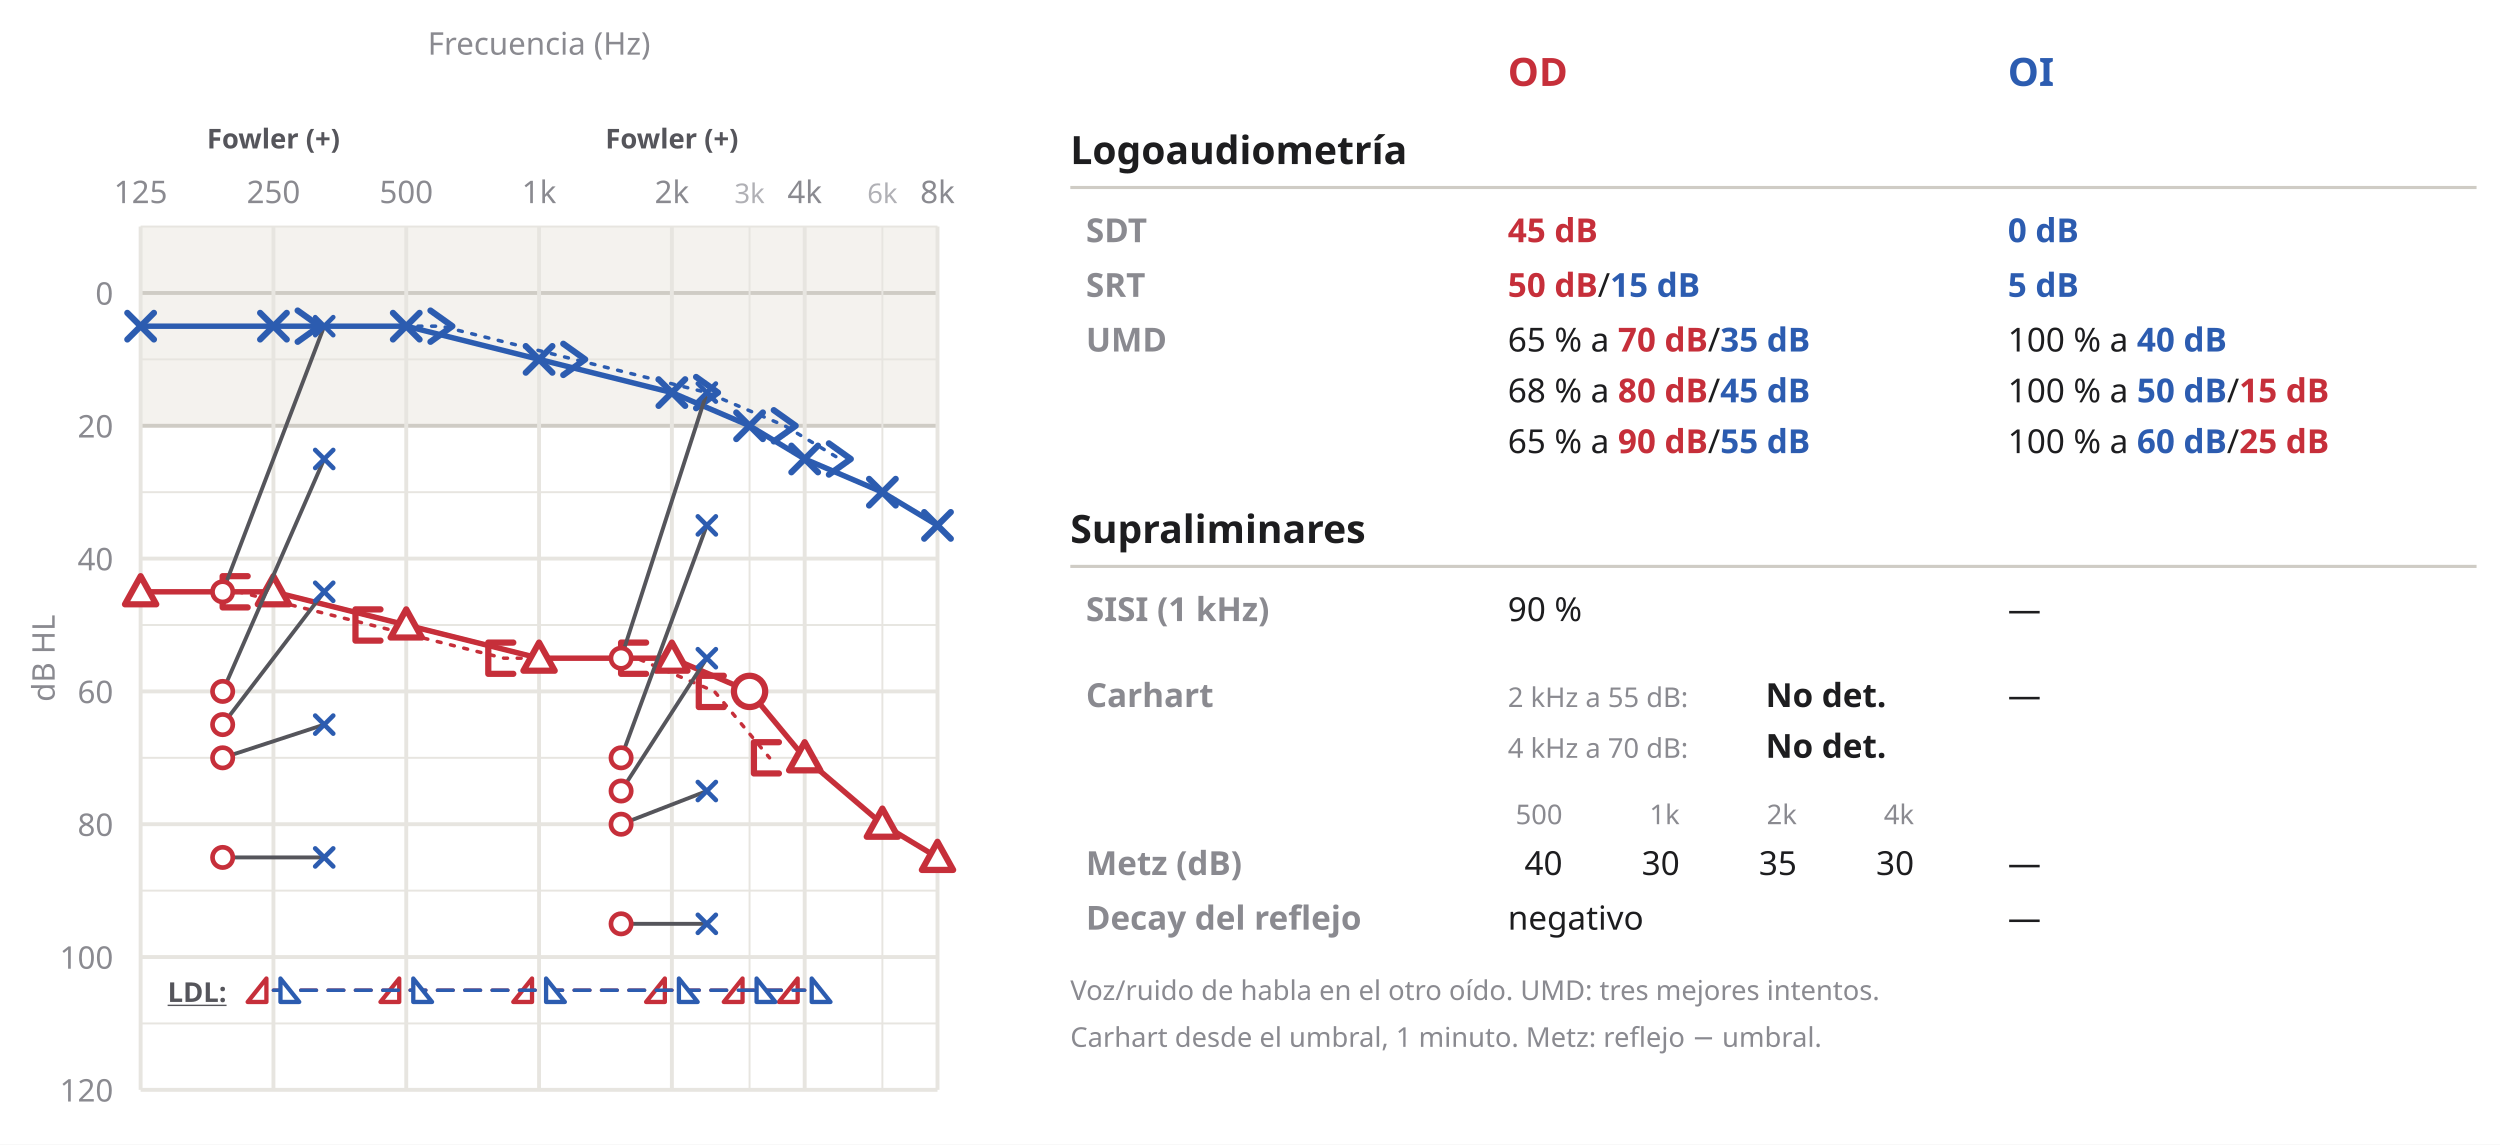
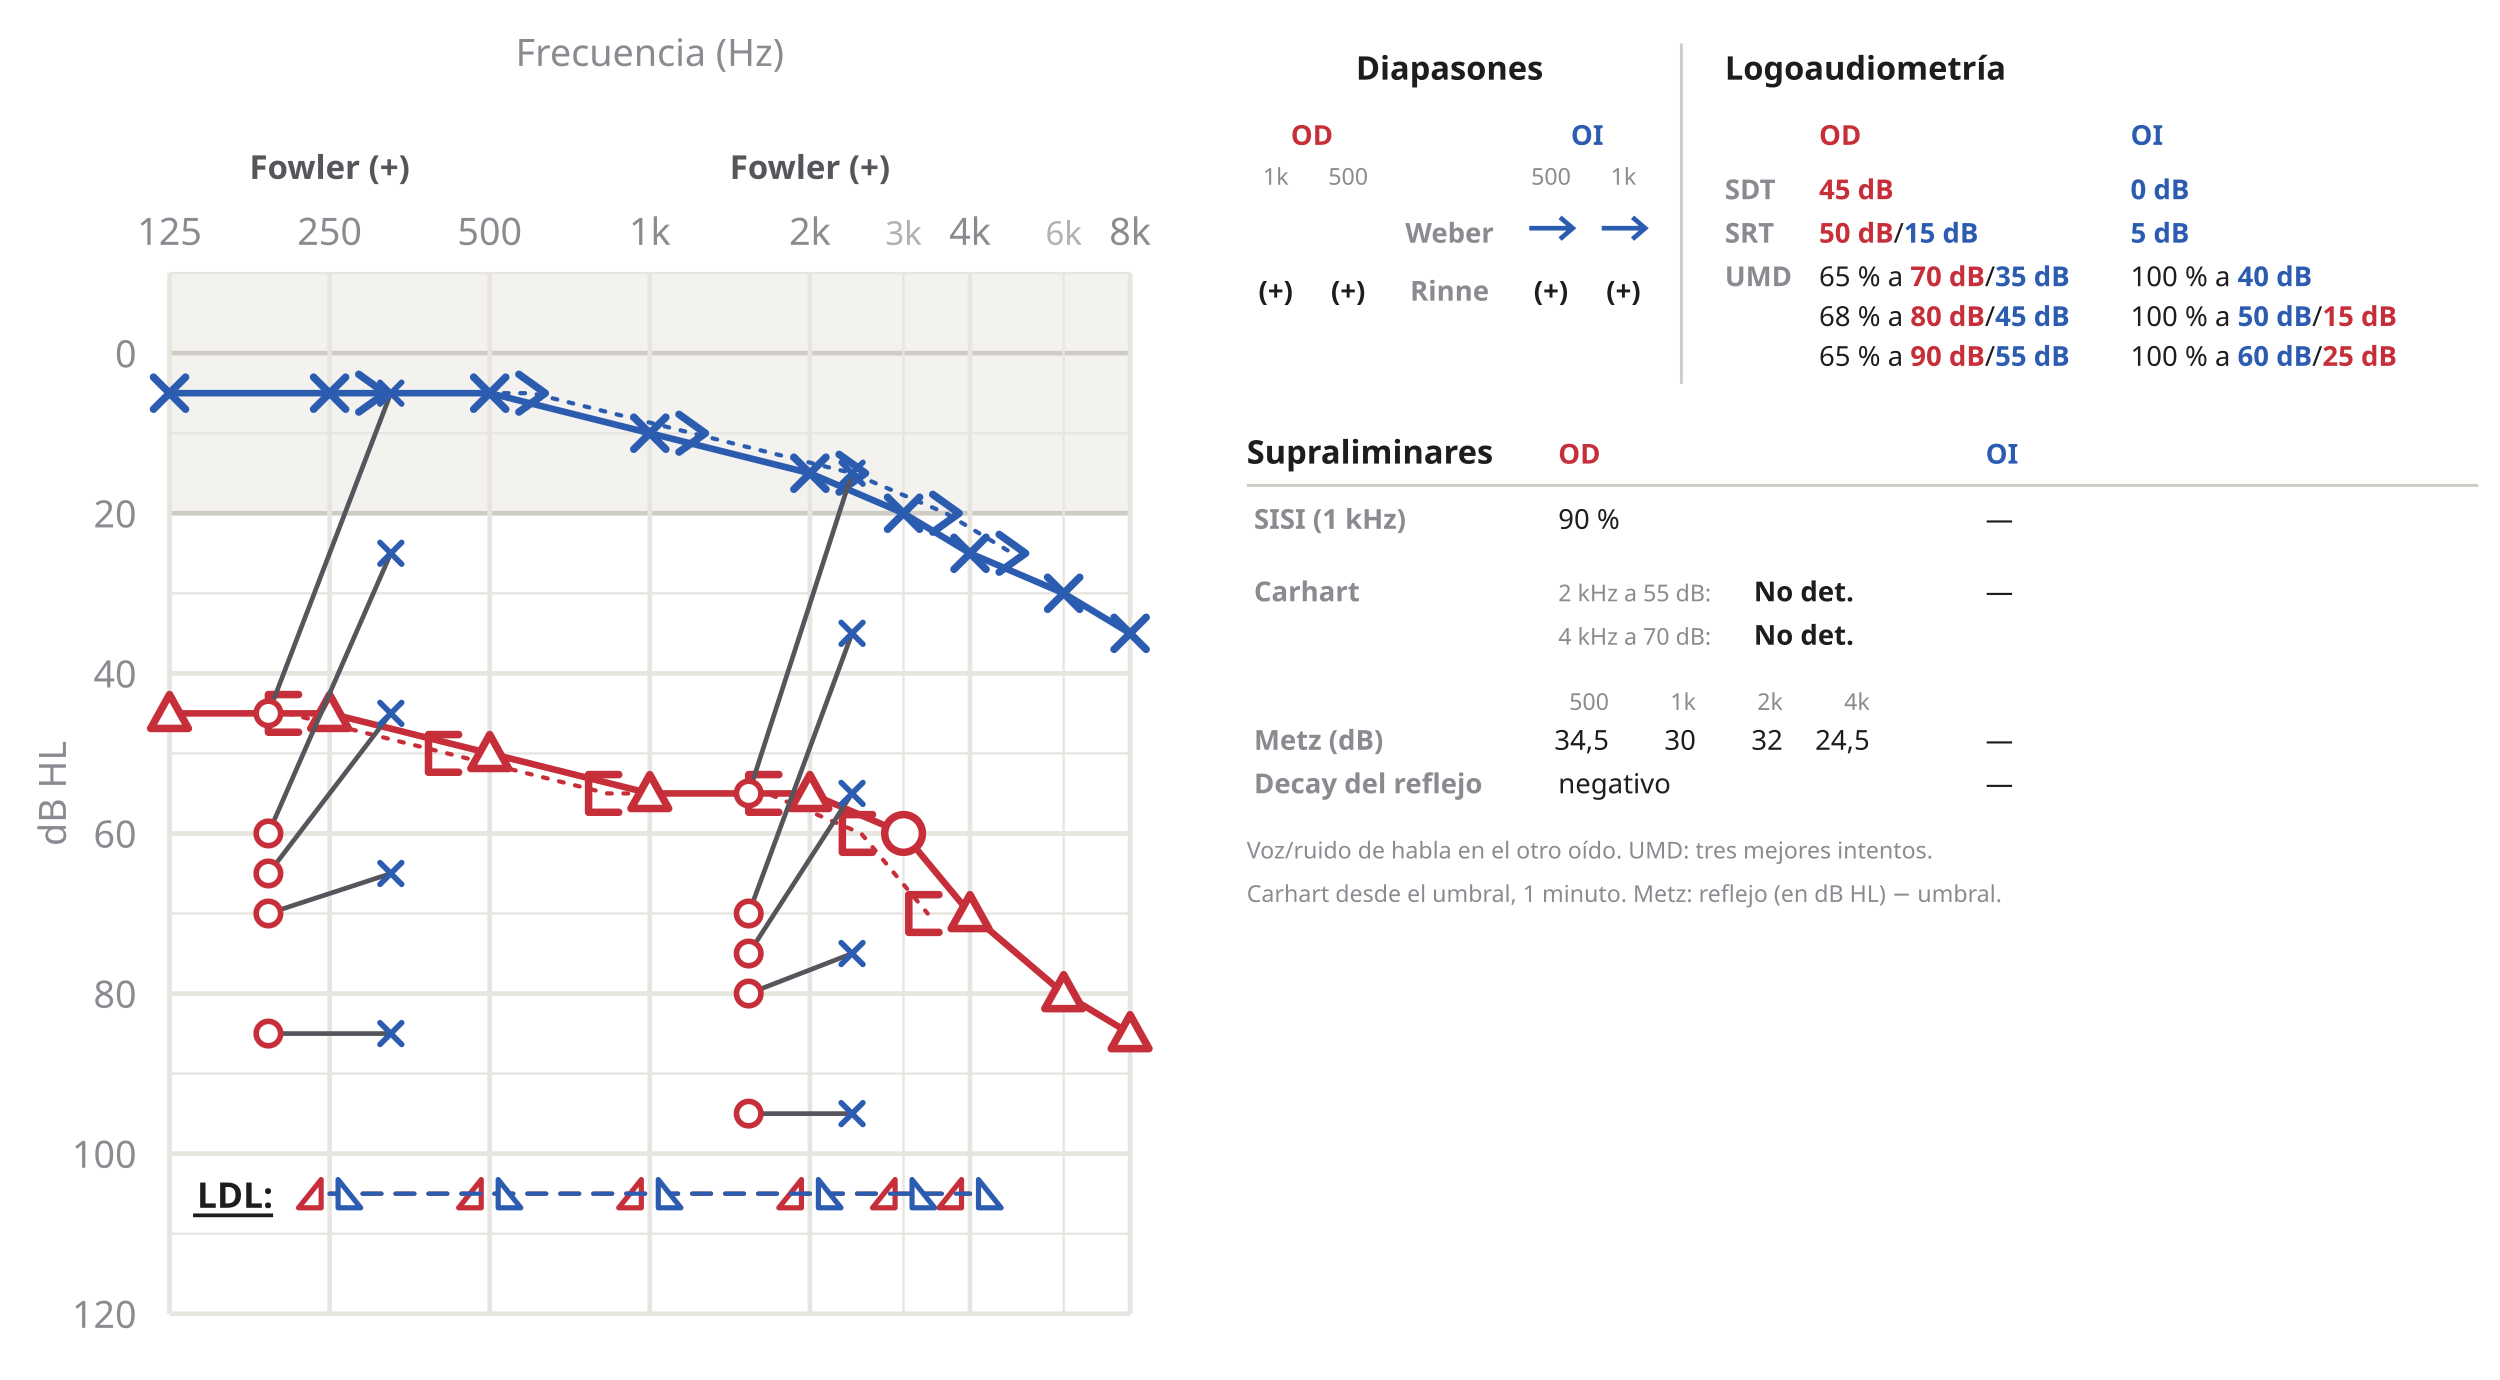
- <svg xmlns="http://www.w3.org/2000/svg" width="640.0" height="293.0" viewBox="0 0 640.0 293.0" font-family="'Plus Jakarta Sans', sans-serif">
-   <rect width="100%" height="100%" fill="#ffffff" />
-   <rect x="36" y="58" width="204" height="51" fill="#f4f2ee" stroke="none" stroke-width="0" />
-   <line x1="36" y1="58" x2="240" y2="58" stroke="#e7e5e0" stroke-width="0.5" />
-   <line x1="36" y1="75" x2="240" y2="75" stroke="#cfccc5" stroke-width="1" />
-   <text x="29" y="78" font-size="8" fill="#8a8a90" text-anchor="end" font-weight="400">0</text>
-   <line x1="36" y1="92" x2="240" y2="92" stroke="#e7e5e0" stroke-width="0.5" />
-   <line x1="36" y1="109" x2="240" y2="109" stroke="#cfccc5" stroke-width="1" />
-   <text x="29" y="112" font-size="8" fill="#8a8a90" text-anchor="end" font-weight="400">20</text>
-   <line x1="36" y1="126" x2="240" y2="126" stroke="#e7e5e0" stroke-width="0.5" />
-   <line x1="36" y1="143" x2="240" y2="143" stroke="#e7e5e0" stroke-width="1" />
-   <text x="29" y="146" font-size="8" fill="#8a8a90" text-anchor="end" font-weight="400">40</text>
-   <line x1="36" y1="160" x2="240" y2="160" stroke="#e7e5e0" stroke-width="0.5" />
-   <line x1="36" y1="177" x2="240" y2="177" stroke="#e7e5e0" stroke-width="1" />
-   <text x="29" y="180" font-size="8" fill="#8a8a90" text-anchor="end" font-weight="400">60</text>
-   <line x1="36" y1="194" x2="240" y2="194" stroke="#e7e5e0" stroke-width="0.5" />
-   <line x1="36" y1="211" x2="240" y2="211" stroke="#e7e5e0" stroke-width="1" />
-   <text x="29" y="214" font-size="8" fill="#8a8a90" text-anchor="end" font-weight="400">80</text>
-   <line x1="36" y1="228" x2="240" y2="228" stroke="#e7e5e0" stroke-width="0.5" />
-   <line x1="36" y1="245" x2="240" y2="245" stroke="#e7e5e0" stroke-width="1" />
-   <text x="29" y="248" font-size="8" fill="#8a8a90" text-anchor="end" font-weight="400">100</text>
-   <line x1="36" y1="262" x2="240" y2="262" stroke="#e7e5e0" stroke-width="0.5" />
-   <line x1="36" y1="279" x2="240" y2="279" stroke="#e7e5e0" stroke-width="1" />
-   <text x="29" y="282" font-size="8" fill="#8a8a90" text-anchor="end" font-weight="400">120</text>
-   <line x1="36" y1="58" x2="36" y2="279" stroke="#e7e5e0" stroke-width="1" />
-   <text x="36" y="52" font-size="8" fill="#8a8a90" text-anchor="middle" font-weight="400">125</text>
-   <line x1="70" y1="58" x2="70" y2="279" stroke="#e7e5e0" stroke-width="1" />
-   <text x="70" y="52" font-size="8" fill="#8a8a90" text-anchor="middle" font-weight="400">250</text>
-   <line x1="104" y1="58" x2="104" y2="279" stroke="#e7e5e0" stroke-width="1" />
-   <text x="104" y="52" font-size="8" fill="#8a8a90" text-anchor="middle" font-weight="400">500</text>
-   <line x1="138" y1="58" x2="138" y2="279" stroke="#e7e5e0" stroke-width="1" />
-   <text x="138" y="52" font-size="8" fill="#8a8a90" text-anchor="middle" font-weight="400">1k</text>
-   <line x1="172" y1="58" x2="172" y2="279" stroke="#e7e5e0" stroke-width="1" />
-   <text x="172" y="52" font-size="8" fill="#8a8a90" text-anchor="middle" font-weight="400">2k</text>
-   <line x1="191.89" y1="58" x2="191.89" y2="279" stroke="#e7e5e0" stroke-width="0.5" />
-   <text x="191.89" y="52" font-size="7" fill="#b0b0b5" text-anchor="middle" font-weight="400">3k</text>
-   <line x1="206" y1="58" x2="206" y2="279" stroke="#e7e5e0" stroke-width="1" />
-   <text x="206" y="52" font-size="8" fill="#8a8a90" text-anchor="middle" font-weight="400">4k</text>
-   <line x1="225.89" y1="58" x2="225.89" y2="279" stroke="#e7e5e0" stroke-width="0.5" />
-   <text x="225.89" y="52" font-size="7" fill="#b0b0b5" text-anchor="middle" font-weight="400">6k</text>
-   <line x1="240" y1="58" x2="240" y2="279" stroke="#e7e5e0" stroke-width="1" />
-   <text x="240" y="52" font-size="8" fill="#8a8a90" text-anchor="middle" font-weight="400">8k</text>
-   <path d="M36,151.5 L70,151.5 L104,160 L138,168.5 L172,168.5 L191.89,177 L206,194 L225.89,211 L240,219.5" fill="none" stroke="#c62f3a" stroke-width="1.4" stroke-opacity="1.0" stroke-linejoin="round" stroke-linecap="round" />
-   <path d="M61,151.5 L95,160 L129,168.5 L163,168.5 L182.89,177 L197,194" fill="none" stroke="#c62f3a" stroke-width="0.9" stroke-opacity="1.0" stroke-linejoin="round" stroke-linecap="round" stroke-dasharray="1 2.5" />
-   <path d="M70,253.5 L104,253.5 L138,253.5 L172,253.5 L191.89,253.5 L206,253.5" fill="none" stroke="#c62f3a" stroke-width="0.9" stroke-opacity="1.0" stroke-linejoin="round" stroke-linecap="round" stroke-dasharray="4 3" />
-   <text x="58" y="256.5" font-size="7" fill="#55555b" text-anchor="end" font-weight="600" text-decoration="underline">LDL:</text>
-   <path d="M68.20,250.50 L68.20,256.50 L63.40,256.50 Z" fill="#ffffff" stroke="#c62f3a" stroke-width="1.1" stroke-linejoin="round" stroke-linecap="round" />
-   <path d="M102.20,250.50 L102.20,256.50 L97.40,256.50 Z" fill="#ffffff" stroke="#c62f3a" stroke-width="1.1" stroke-linejoin="round" stroke-linecap="round" />
-   <path d="M136.20,250.50 L136.20,256.50 L131.40,256.50 Z" fill="#ffffff" stroke="#c62f3a" stroke-width="1.1" stroke-linejoin="round" stroke-linecap="round" />
-   <path d="M170.20,250.50 L170.20,256.50 L165.40,256.50 Z" fill="#ffffff" stroke="#c62f3a" stroke-width="1.1" stroke-linejoin="round" stroke-linecap="round" />
-   <path d="M190.09,250.50 L190.09,256.50 L185.29,256.50 Z" fill="#ffffff" stroke="#c62f3a" stroke-width="1.1" stroke-linejoin="round" stroke-linecap="round" />
-   <path d="M204.20,250.50 L204.20,256.50 L199.40,256.50 Z" fill="#ffffff" stroke="#c62f3a" stroke-width="1.1" stroke-linejoin="round" stroke-linecap="round" />
-   <path d="M36.00,147.50 L32.00,154.70 L40.00,154.70 Z" fill="#ffffff" stroke="#c62f3a" stroke-width="1.6" stroke-linejoin="round" stroke-linecap="round" />
-   <path d="M70.00,147.50 L66.00,154.70 L74.00,154.70 Z" fill="#ffffff" stroke="#c62f3a" stroke-width="1.6" stroke-linejoin="round" stroke-linecap="round" />
-   <path d="M104.00,156.00 L100.00,163.20 L108.00,163.20 Z" fill="#ffffff" stroke="#c62f3a" stroke-width="1.6" stroke-linejoin="round" stroke-linecap="round" />
-   <path d="M138.00,164.50 L134.00,171.70 L142.00,171.70 Z" fill="#ffffff" stroke="#c62f3a" stroke-width="1.6" stroke-linejoin="round" stroke-linecap="round" />
-   <path d="M172.00,164.50 L168.00,171.70 L176.00,171.70 Z" fill="#ffffff" stroke="#c62f3a" stroke-width="1.6" stroke-linejoin="round" stroke-linecap="round" />
-   <circle cx="191.89" cy="177" r="4" fill="#ffffff" stroke="#c62f3a" stroke-width="1.6" />
-   <path d="M206.00,190.00 L202.00,197.20 L210.00,197.20 Z" fill="#ffffff" stroke="#c62f3a" stroke-width="1.6" stroke-linejoin="round" stroke-linecap="round" />
-   <path d="M225.89,207.00 L221.89,214.20 L229.89,214.20 Z" fill="#ffffff" stroke="#c62f3a" stroke-width="1.6" stroke-linejoin="round" stroke-linecap="round" />
-   <path d="M240.00,215.50 L236.00,222.70 L244.00,222.70 Z" fill="#ffffff" stroke="#c62f3a" stroke-width="1.6" stroke-linejoin="round" stroke-linecap="round" />
-   <path d="M63.40,147.50 L57.00,147.50 L57.00,155.50 L63.40,155.50" fill="none" stroke="#c62f3a" stroke-width="1.6" stroke-linejoin="round" stroke-linecap="round" />
-   <path d="M97.40,156.00 L91.00,156.00 L91.00,164.00 L97.40,164.00" fill="none" stroke="#c62f3a" stroke-width="1.6" stroke-linejoin="round" stroke-linecap="round" />
-   <path d="M131.40,164.50 L125.00,164.50 L125.00,172.50 L131.40,172.50" fill="none" stroke="#c62f3a" stroke-width="1.6" stroke-linejoin="round" stroke-linecap="round" />
-   <path d="M165.40,164.50 L159.00,164.50 L159.00,172.50 L165.40,172.50" fill="none" stroke="#c62f3a" stroke-width="1.6" stroke-linejoin="round" stroke-linecap="round" />
-   <path d="M185.29,173.00 L178.89,173.00 L178.89,181.00 L185.29,181.00" fill="none" stroke="#c62f3a" stroke-width="1.6" stroke-linejoin="round" stroke-linecap="round" />
-   <path d="M199.40,190.00 L193.00,190.00 L193.00,198.00 L199.40,198.00" fill="none" stroke="#c62f3a" stroke-width="1.6" stroke-linejoin="round" stroke-linecap="round" />
-   <path d="M36,83.5 L70,83.5 L104,83.5 L138,92 L172,100.5 L191.89,109 L206,117.5 L225.89,126 L240,134.5" fill="none" stroke="#2c5cb0" stroke-width="1.4" stroke-opacity="1.0" stroke-linejoin="round" stroke-linecap="round" />
-   <path d="M79,83.5 L113,83.5 L147,92 L181,100.5 L200.89,109 L215,117.5" fill="none" stroke="#2c5cb0" stroke-width="0.9" stroke-opacity="1.0" stroke-linejoin="round" stroke-linecap="round" stroke-dasharray="1 2.5" />
-   <path d="M70,253.5 L104,253.5 L138,253.5 L172,253.5 L191.89,253.5 L206,253.5" fill="none" stroke="#2c5cb0" stroke-width="0.9" stroke-opacity="1.0" stroke-linejoin="round" stroke-linecap="round" stroke-dasharray="4 3" />
-   <path d="M71.80,250.50 L71.80,256.50 L76.60,256.50 Z" fill="#ffffff" stroke="#2c5cb0" stroke-width="1.1" stroke-linejoin="round" stroke-linecap="round" />
-   <path d="M105.80,250.50 L105.80,256.50 L110.60,256.50 Z" fill="#ffffff" stroke="#2c5cb0" stroke-width="1.1" stroke-linejoin="round" stroke-linecap="round" />
-   <path d="M139.80,250.50 L139.80,256.50 L144.60,256.50 Z" fill="#ffffff" stroke="#2c5cb0" stroke-width="1.1" stroke-linejoin="round" stroke-linecap="round" />
-   <path d="M173.80,250.50 L173.80,256.50 L178.60,256.50 Z" fill="#ffffff" stroke="#2c5cb0" stroke-width="1.1" stroke-linejoin="round" stroke-linecap="round" />
-   <path d="M193.69,250.50 L193.69,256.50 L198.49,256.50 Z" fill="#ffffff" stroke="#2c5cb0" stroke-width="1.1" stroke-linejoin="round" stroke-linecap="round" />
-   <path d="M207.80,250.50 L207.80,256.50 L212.60,256.50 Z" fill="#ffffff" stroke="#2c5cb0" stroke-width="1.1" stroke-linejoin="round" stroke-linecap="round" />
-   <path d="M32.60,80.10 L39.40,86.90 M32.60,86.90 L39.40,80.10" fill="none" stroke="#2c5cb0" stroke-width="1.6" stroke-linejoin="round" stroke-linecap="round" />
-   <path d="M66.60,80.10 L73.40,86.90 M66.60,86.90 L73.40,80.10" fill="none" stroke="#2c5cb0" stroke-width="1.6" stroke-linejoin="round" stroke-linecap="round" />
-   <path d="M100.60,80.10 L107.40,86.90 M100.60,86.90 L107.40,80.10" fill="none" stroke="#2c5cb0" stroke-width="1.6" stroke-linejoin="round" stroke-linecap="round" />
-   <path d="M134.60,88.60 L141.40,95.40 M134.60,95.40 L141.40,88.60" fill="none" stroke="#2c5cb0" stroke-width="1.6" stroke-linejoin="round" stroke-linecap="round" />
-   <path d="M168.60,97.10 L175.40,103.90 M168.60,103.90 L175.40,97.10" fill="none" stroke="#2c5cb0" stroke-width="1.6" stroke-linejoin="round" stroke-linecap="round" />
-   <path d="M188.49,105.60 L195.29,112.40 M188.49,112.40 L195.29,105.60" fill="none" stroke="#2c5cb0" stroke-width="1.6" stroke-linejoin="round" stroke-linecap="round" />
-   <path d="M202.60,114.10 L209.40,120.90 M202.60,120.90 L209.40,114.10" fill="none" stroke="#2c5cb0" stroke-width="1.6" stroke-linejoin="round" stroke-linecap="round" />
-   <path d="M222.49,122.60 L229.29,129.40 M222.49,129.40 L229.29,122.60" fill="none" stroke="#2c5cb0" stroke-width="1.6" stroke-linejoin="round" stroke-linecap="round" />
-   <path d="M236.60,131.10 L243.40,137.90 M236.60,137.90 L243.40,131.10" fill="none" stroke="#2c5cb0" stroke-width="1.6" stroke-linejoin="round" stroke-linecap="round" />
-   <path d="M76.20,79.50 L81.80,83.50 L76.20,87.50" fill="none" stroke="#2c5cb0" stroke-width="1.6" stroke-linejoin="round" stroke-linecap="round" />
-   <path d="M110.20,79.50 L115.80,83.50 L110.20,87.50" fill="none" stroke="#2c5cb0" stroke-width="1.6" stroke-linejoin="round" stroke-linecap="round" />
-   <path d="M144.20,88.00 L149.80,92.00 L144.20,96.00" fill="none" stroke="#2c5cb0" stroke-width="1.6" stroke-linejoin="round" stroke-linecap="round" />
-   <path d="M178.20,96.50 L183.80,100.50 L178.20,104.50" fill="none" stroke="#2c5cb0" stroke-width="1.6" stroke-linejoin="round" stroke-linecap="round" />
-   <path d="M198.09,105.00 L203.69,109.00 L198.09,113.00" fill="none" stroke="#2c5cb0" stroke-width="1.6" stroke-linejoin="round" stroke-linecap="round" />
-   <path d="M212.20,113.50 L217.80,117.50 L212.20,121.50" fill="none" stroke="#2c5cb0" stroke-width="1.6" stroke-linejoin="round" stroke-linecap="round" />
-   <text x="70" y="38" font-size="7" fill="#55555b" text-anchor="middle" font-weight="600">Fowler (+)</text>
-   <line x1="57" y1="151.5" x2="83" y2="83.5" stroke="#55555b" stroke-width="1.0" />
-   <circle cx="57" cy="151.5" r="2.6" fill="#ffffff" stroke="#c62f3a" stroke-width="1.2" />
-   <path d="M80.70,81.20 L85.30,85.80 M80.70,85.80 L85.30,81.20" fill="none" stroke="#2c5cb0" stroke-width="1.2" stroke-linejoin="round" stroke-linecap="round" />
-   <line x1="57" y1="177" x2="83" y2="117.5" stroke="#55555b" stroke-width="1.0" />
-   <circle cx="57" cy="177" r="2.6" fill="#ffffff" stroke="#c62f3a" stroke-width="1.2" />
-   <path d="M80.70,115.20 L85.30,119.80 M80.70,119.80 L85.30,115.20" fill="none" stroke="#2c5cb0" stroke-width="1.2" stroke-linejoin="round" stroke-linecap="round" />
-   <line x1="57" y1="185.5" x2="83" y2="151.5" stroke="#55555b" stroke-width="1.0" />
-   <circle cx="57" cy="185.5" r="2.6" fill="#ffffff" stroke="#c62f3a" stroke-width="1.2" />
-   <path d="M80.70,149.20 L85.30,153.80 M80.70,153.80 L85.30,149.20" fill="none" stroke="#2c5cb0" stroke-width="1.2" stroke-linejoin="round" stroke-linecap="round" />
-   <line x1="57" y1="194" x2="83" y2="185.5" stroke="#55555b" stroke-width="1.0" />
-   <circle cx="57" cy="194" r="2.6" fill="#ffffff" stroke="#c62f3a" stroke-width="1.2" />
-   <path d="M80.70,183.20 L85.30,187.80 M80.70,187.80 L85.30,183.20" fill="none" stroke="#2c5cb0" stroke-width="1.2" stroke-linejoin="round" stroke-linecap="round" />
-   <line x1="57" y1="219.5" x2="83" y2="219.5" stroke="#55555b" stroke-width="1.0" />
-   <circle cx="57" cy="219.5" r="2.6" fill="#ffffff" stroke="#c62f3a" stroke-width="1.2" />
-   <path d="M80.70,217.20 L85.30,221.80 M80.70,221.80 L85.30,217.20" fill="none" stroke="#2c5cb0" stroke-width="1.2" stroke-linejoin="round" stroke-linecap="round" />
-   <text x="172" y="38" font-size="7" fill="#55555b" text-anchor="middle" font-weight="600">Fowler (+)</text>
-   <line x1="159" y1="168.5" x2="180.95" y2="100.5" stroke="#55555b" stroke-width="1.0" />
-   <circle cx="159" cy="168.5" r="2.6" fill="#ffffff" stroke="#c62f3a" stroke-width="1.2" />
-   <path d="M178.65,98.20 L183.25,102.80 M178.65,102.80 L183.25,98.20" fill="none" stroke="#2c5cb0" stroke-width="1.2" stroke-linejoin="round" stroke-linecap="round" />
-   <line x1="159" y1="194" x2="180.95" y2="134.5" stroke="#55555b" stroke-width="1.0" />
-   <circle cx="159" cy="194" r="2.6" fill="#ffffff" stroke="#c62f3a" stroke-width="1.2" />
-   <path d="M178.65,132.20 L183.25,136.80 M178.65,136.80 L183.25,132.20" fill="none" stroke="#2c5cb0" stroke-width="1.2" stroke-linejoin="round" stroke-linecap="round" />
-   <line x1="159" y1="202.5" x2="180.95" y2="168.5" stroke="#55555b" stroke-width="1.0" />
-   <circle cx="159" cy="202.5" r="2.6" fill="#ffffff" stroke="#c62f3a" stroke-width="1.2" />
-   <path d="M178.65,166.20 L183.25,170.80 M178.65,170.80 L183.25,166.20" fill="none" stroke="#2c5cb0" stroke-width="1.2" stroke-linejoin="round" stroke-linecap="round" />
-   <line x1="159" y1="211" x2="180.95" y2="202.5" stroke="#55555b" stroke-width="1.0" />
-   <circle cx="159" cy="211" r="2.6" fill="#ffffff" stroke="#c62f3a" stroke-width="1.2" />
-   <path d="M178.65,200.20 L183.25,204.80 M178.65,204.80 L183.25,200.20" fill="none" stroke="#2c5cb0" stroke-width="1.2" stroke-linejoin="round" stroke-linecap="round" />
-   <line x1="159" y1="236.5" x2="180.95" y2="236.5" stroke="#55555b" stroke-width="1.0" />
-   <circle cx="159" cy="236.5" r="2.6" fill="#ffffff" stroke="#c62f3a" stroke-width="1.2" />
-   <path d="M178.65,234.20 L183.25,238.80 M178.65,238.80 L183.25,234.20" fill="none" stroke="#2c5cb0" stroke-width="1.2" stroke-linejoin="round" stroke-linecap="round" />
-   <text x="14" y="168.5" font-size="8" fill="#8a8a90" text-anchor="middle" font-weight="400" transform="rotate(-90 14 168.5)">dB HL</text>
-   <text x="138" y="14" font-size="8" fill="#8a8a90" text-anchor="middle" font-weight="400">Frecuencia (Hz)</text>
-   <text x="386.0" y="22.0" font-size="10" fill="#c62f3a" font-weight="700" text-anchor="start">OD</text>
-   <text x="514.0" y="22.0" font-size="10" fill="#2c5cb0" font-weight="700" text-anchor="start">OI</text>
-   <text x="274.0" y="42.0" font-size="10" fill="#1d1d1f" font-weight="700" text-anchor="start">Logoaudiometría</text>
-   <line x1="274.0" y1="48.0" x2="634.0" y2="48.0" stroke="#cfccc5" stroke-width="0.8" />
-   <text x="278.0" y="62.0" font-size="8.5" fill="#8a8a90" font-weight="600" text-anchor="start">SDT</text>
-   <text x="386.0" y="62.0" font-size="8.5" fill="#1d1d1f" font-weight="400" text-anchor="start">
+ <svg xmlns="http://www.w3.org/2000/svg" width="690.2" height="380.9" viewBox="0 0 690.2 380.9" font-family="'Plus Jakarta Sans', sans-serif">
+   <g transform="scale(1.3)">
+     <rect width="100%" height="100%" fill="#ffffff" />
+     <rect x="36" y="58" width="204" height="51" fill="#f4f2ee" stroke="none" stroke-width="0" />
+     <line x1="36" y1="58" x2="240" y2="58" stroke="#e7e5e0" stroke-width="0.5" />
+     <line x1="36" y1="75" x2="240" y2="75" stroke="#cfccc5" stroke-width="1" />
+     <text x="29" y="78" font-size="8" fill="#8a8a90" text-anchor="end" font-weight="400">0</text>
+     <line x1="36" y1="92" x2="240" y2="92" stroke="#e7e5e0" stroke-width="0.5" />
+     <line x1="36" y1="109" x2="240" y2="109" stroke="#cfccc5" stroke-width="1" />
+     <text x="29" y="112" font-size="8" fill="#8a8a90" text-anchor="end" font-weight="400">20</text>
+     <line x1="36" y1="126" x2="240" y2="126" stroke="#e7e5e0" stroke-width="0.5" />
+     <line x1="36" y1="143" x2="240" y2="143" stroke="#e7e5e0" stroke-width="1" />
+     <text x="29" y="146" font-size="8" fill="#8a8a90" text-anchor="end" font-weight="400">40</text>
+     <line x1="36" y1="160" x2="240" y2="160" stroke="#e7e5e0" stroke-width="0.5" />
+     <line x1="36" y1="177" x2="240" y2="177" stroke="#e7e5e0" stroke-width="1" />
+     <text x="29" y="180" font-size="8" fill="#8a8a90" text-anchor="end" font-weight="400">60</text>
+     <line x1="36" y1="194" x2="240" y2="194" stroke="#e7e5e0" stroke-width="0.5" />
+     <line x1="36" y1="211" x2="240" y2="211" stroke="#e7e5e0" stroke-width="1" />
+     <text x="29" y="214" font-size="8" fill="#8a8a90" text-anchor="end" font-weight="400">80</text>
+     <line x1="36" y1="228" x2="240" y2="228" stroke="#e7e5e0" stroke-width="0.5" />
+     <line x1="36" y1="245" x2="240" y2="245" stroke="#e7e5e0" stroke-width="1" />
+     <text x="29" y="248" font-size="8" fill="#8a8a90" text-anchor="end" font-weight="400">100</text>
+     <line x1="36" y1="262" x2="240" y2="262" stroke="#e7e5e0" stroke-width="0.5" />
+     <line x1="36" y1="279" x2="240" y2="279" stroke="#e7e5e0" stroke-width="1" />
+     <text x="29" y="282" font-size="8" fill="#8a8a90" text-anchor="end" font-weight="400">120</text>
+     <line x1="36" y1="58" x2="36" y2="279" stroke="#e7e5e0" stroke-width="1" />
+     <text x="36" y="52" font-size="8" fill="#8a8a90" text-anchor="middle" font-weight="400">125</text>
+     <line x1="70" y1="58" x2="70" y2="279" stroke="#e7e5e0" stroke-width="1" />
+     <text x="70" y="52" font-size="8" fill="#8a8a90" text-anchor="middle" font-weight="400">250</text>
+     <line x1="104" y1="58" x2="104" y2="279" stroke="#e7e5e0" stroke-width="1" />
+     <text x="104" y="52" font-size="8" fill="#8a8a90" text-anchor="middle" font-weight="400">500</text>
+     <line x1="138" y1="58" x2="138" y2="279" stroke="#e7e5e0" stroke-width="1" />
+     <text x="138" y="52" font-size="8" fill="#8a8a90" text-anchor="middle" font-weight="400">1k</text>
+     <line x1="172" y1="58" x2="172" y2="279" stroke="#e7e5e0" stroke-width="1" />
+     <text x="172" y="52" font-size="8" fill="#8a8a90" text-anchor="middle" font-weight="400">2k</text>
+     <line x1="191.89" y1="58" x2="191.89" y2="279" stroke="#e7e5e0" stroke-width="0.5" />
+     <text x="191.89" y="52" font-size="7" fill="#b0b0b5" text-anchor="middle" font-weight="400">3k</text>
+     <line x1="206" y1="58" x2="206" y2="279" stroke="#e7e5e0" stroke-width="1" />
+     <text x="206" y="52" font-size="8" fill="#8a8a90" text-anchor="middle" font-weight="400">4k</text>
+     <line x1="225.89" y1="58" x2="225.89" y2="279" stroke="#e7e5e0" stroke-width="0.5" />
+     <text x="225.89" y="52" font-size="7" fill="#b0b0b5" text-anchor="middle" font-weight="400">6k</text>
+     <line x1="240" y1="58" x2="240" y2="279" stroke="#e7e5e0" stroke-width="1" />
+     <text x="240" y="52" font-size="8" fill="#8a8a90" text-anchor="middle" font-weight="400">8k</text>
+     <path d="M36,151.5 L70,151.5 L104,160 L138,168.5 L172,168.5 L191.89,177 L206,194 L225.89,211 L240,219.5" fill="none" stroke="#c62f3a" stroke-width="1.4" stroke-opacity="1.0" stroke-linejoin="round" stroke-linecap="round" />
+     <path d="M61,151.5 L95,160 L129,168.5 L163,168.5 L182.89,177 L197,194" fill="none" stroke="#c62f3a" stroke-width="0.9" stroke-opacity="1.0" stroke-linejoin="round" stroke-linecap="round" stroke-dasharray="1 2.5" />
+     <path d="M70,253.5 L104,253.5 L138,253.5 L172,253.5 L191.89,253.5 L206,253.5" fill="none" stroke="#c62f3a" stroke-width="0.9" stroke-opacity="1.0" stroke-linejoin="round" stroke-linecap="round" stroke-dasharray="4 3" />
+     <text x="58" y="256.5" font-size="7.5" fill="#1d1d1f" text-anchor="end" font-weight="700">LDL:</text>
+     <line x1="41" y1="258.1" x2="58" y2="258.1" stroke="#1d1d1f" stroke-width="0.8" />
+     <path d="M68.20,250.50 L68.20,256.50 L63.40,256.50 Z" fill="#ffffff" stroke="#c62f3a" stroke-width="1.1" stroke-linejoin="round" stroke-linecap="round" />
+     <path d="M102.20,250.50 L102.20,256.50 L97.40,256.50 Z" fill="#ffffff" stroke="#c62f3a" stroke-width="1.1" stroke-linejoin="round" stroke-linecap="round" />
+     <path d="M136.20,250.50 L136.20,256.50 L131.40,256.50 Z" fill="#ffffff" stroke="#c62f3a" stroke-width="1.1" stroke-linejoin="round" stroke-linecap="round" />
+     <path d="M170.20,250.50 L170.20,256.50 L165.40,256.50 Z" fill="#ffffff" stroke="#c62f3a" stroke-width="1.1" stroke-linejoin="round" stroke-linecap="round" />
+     <path d="M190.09,250.50 L190.09,256.50 L185.29,256.50 Z" fill="#ffffff" stroke="#c62f3a" stroke-width="1.1" stroke-linejoin="round" stroke-linecap="round" />
+     <path d="M204.20,250.50 L204.20,256.50 L199.40,256.50 Z" fill="#ffffff" stroke="#c62f3a" stroke-width="1.1" stroke-linejoin="round" stroke-linecap="round" />
+     <path d="M36.00,147.50 L32.00,154.70 L40.00,154.70 Z" fill="#ffffff" stroke="#c62f3a" stroke-width="1.6" stroke-linejoin="round" stroke-linecap="round" />
+     <path d="M70.00,147.50 L66.00,154.70 L74.00,154.70 Z" fill="#ffffff" stroke="#c62f3a" stroke-width="1.6" stroke-linejoin="round" stroke-linecap="round" />
+     <path d="M104.00,156.00 L100.00,163.20 L108.00,163.20 Z" fill="#ffffff" stroke="#c62f3a" stroke-width="1.6" stroke-linejoin="round" stroke-linecap="round" />
+     <path d="M138.00,164.50 L134.00,171.70 L142.00,171.70 Z" fill="#ffffff" stroke="#c62f3a" stroke-width="1.6" stroke-linejoin="round" stroke-linecap="round" />
+     <path d="M172.00,164.50 L168.00,171.70 L176.00,171.70 Z" fill="#ffffff" stroke="#c62f3a" stroke-width="1.6" stroke-linejoin="round" stroke-linecap="round" />
+     <circle cx="191.89" cy="177" r="4" fill="#ffffff" stroke="#c62f3a" stroke-width="1.6" />
+     <path d="M206.00,190.00 L202.00,197.20 L210.00,197.20 Z" fill="#ffffff" stroke="#c62f3a" stroke-width="1.6" stroke-linejoin="round" stroke-linecap="round" />
+     <path d="M225.89,207.00 L221.89,214.20 L229.89,214.20 Z" fill="#ffffff" stroke="#c62f3a" stroke-width="1.6" stroke-linejoin="round" stroke-linecap="round" />
+     <path d="M240.00,215.50 L236.00,222.70 L244.00,222.70 Z" fill="#ffffff" stroke="#c62f3a" stroke-width="1.6" stroke-linejoin="round" stroke-linecap="round" />
+     <path d="M63.40,147.50 L57.00,147.50 L57.00,155.50 L63.40,155.50" fill="none" stroke="#c62f3a" stroke-width="1.6" stroke-linejoin="round" stroke-linecap="round" />
+     <path d="M97.40,156.00 L91.00,156.00 L91.00,164.00 L97.40,164.00" fill="none" stroke="#c62f3a" stroke-width="1.6" stroke-linejoin="round" stroke-linecap="round" />
+     <path d="M131.40,164.50 L125.00,164.50 L125.00,172.50 L131.40,172.50" fill="none" stroke="#c62f3a" stroke-width="1.6" stroke-linejoin="round" stroke-linecap="round" />
+     <path d="M165.40,164.50 L159.00,164.50 L159.00,172.50 L165.40,172.50" fill="none" stroke="#c62f3a" stroke-width="1.6" stroke-linejoin="round" stroke-linecap="round" />
+     <path d="M185.29,173.00 L178.89,173.00 L178.89,181.00 L185.29,181.00" fill="none" stroke="#c62f3a" stroke-width="1.6" stroke-linejoin="round" stroke-linecap="round" />
+     <path d="M199.40,190.00 L193.00,190.00 L193.00,198.00 L199.40,198.00" fill="none" stroke="#c62f3a" stroke-width="1.6" stroke-linejoin="round" stroke-linecap="round" />
+     <path d="M36,83.5 L70,83.5 L104,83.5 L138,92 L172,100.5 L191.89,109 L206,117.5 L225.89,126 L240,134.5" fill="none" stroke="#2c5cb0" stroke-width="1.4" stroke-opacity="1.0" stroke-linejoin="round" stroke-linecap="round" />
+     <path d="M79,83.5 L113,83.5 L147,92 L181,100.5 L200.89,109 L215,117.5" fill="none" stroke="#2c5cb0" stroke-width="0.9" stroke-opacity="1.0" stroke-linejoin="round" stroke-linecap="round" stroke-dasharray="1 2.5" />
+     <path d="M70,253.5 L104,253.5 L138,253.5 L172,253.5 L191.89,253.5 L206,253.5" fill="none" stroke="#2c5cb0" stroke-width="0.9" stroke-opacity="1.0" stroke-linejoin="round" stroke-linecap="round" stroke-dasharray="4 3" />
+     <path d="M71.80,250.50 L71.80,256.50 L76.60,256.50 Z" fill="#ffffff" stroke="#2c5cb0" stroke-width="1.1" stroke-linejoin="round" stroke-linecap="round" />
+     <path d="M105.80,250.50 L105.80,256.50 L110.60,256.50 Z" fill="#ffffff" stroke="#2c5cb0" stroke-width="1.1" stroke-linejoin="round" stroke-linecap="round" />
+     <path d="M139.80,250.50 L139.80,256.50 L144.60,256.50 Z" fill="#ffffff" stroke="#2c5cb0" stroke-width="1.1" stroke-linejoin="round" stroke-linecap="round" />
+     <path d="M173.80,250.50 L173.80,256.50 L178.60,256.50 Z" fill="#ffffff" stroke="#2c5cb0" stroke-width="1.1" stroke-linejoin="round" stroke-linecap="round" />
+     <path d="M193.69,250.50 L193.69,256.50 L198.49,256.50 Z" fill="#ffffff" stroke="#2c5cb0" stroke-width="1.1" stroke-linejoin="round" stroke-linecap="round" />
+     <path d="M207.80,250.50 L207.80,256.50 L212.60,256.50 Z" fill="#ffffff" stroke="#2c5cb0" stroke-width="1.1" stroke-linejoin="round" stroke-linecap="round" />
+     <path d="M32.60,80.10 L39.40,86.90 M32.60,86.90 L39.40,80.10" fill="none" stroke="#2c5cb0" stroke-width="1.6" stroke-linejoin="round" stroke-linecap="round" />
+     <path d="M66.60,80.10 L73.40,86.90 M66.60,86.90 L73.40,80.10" fill="none" stroke="#2c5cb0" stroke-width="1.6" stroke-linejoin="round" stroke-linecap="round" />
+     <path d="M100.60,80.10 L107.40,86.90 M100.60,86.90 L107.40,80.10" fill="none" stroke="#2c5cb0" stroke-width="1.6" stroke-linejoin="round" stroke-linecap="round" />
+     <path d="M134.60,88.60 L141.40,95.40 M134.60,95.40 L141.40,88.60" fill="none" stroke="#2c5cb0" stroke-width="1.6" stroke-linejoin="round" stroke-linecap="round" />
+     <path d="M168.60,97.10 L175.40,103.90 M168.60,103.90 L175.40,97.10" fill="none" stroke="#2c5cb0" stroke-width="1.6" stroke-linejoin="round" stroke-linecap="round" />
+     <path d="M188.49,105.60 L195.29,112.40 M188.49,112.40 L195.29,105.60" fill="none" stroke="#2c5cb0" stroke-width="1.6" stroke-linejoin="round" stroke-linecap="round" />
+     <path d="M202.60,114.10 L209.40,120.90 M202.60,120.90 L209.40,114.10" fill="none" stroke="#2c5cb0" stroke-width="1.6" stroke-linejoin="round" stroke-linecap="round" />
+     <path d="M222.49,122.60 L229.29,129.40 M222.49,129.40 L229.29,122.60" fill="none" stroke="#2c5cb0" stroke-width="1.6" stroke-linejoin="round" stroke-linecap="round" />
+     <path d="M236.60,131.10 L243.40,137.90 M236.60,137.90 L243.40,131.10" fill="none" stroke="#2c5cb0" stroke-width="1.6" stroke-linejoin="round" stroke-linecap="round" />
+     <path d="M76.20,79.50 L81.80,83.50 L76.20,87.50" fill="none" stroke="#2c5cb0" stroke-width="1.6" stroke-linejoin="round" stroke-linecap="round" />
+     <path d="M110.20,79.50 L115.80,83.50 L110.20,87.50" fill="none" stroke="#2c5cb0" stroke-width="1.6" stroke-linejoin="round" stroke-linecap="round" />
+     <path d="M144.20,88.00 L149.80,92.00 L144.20,96.00" fill="none" stroke="#2c5cb0" stroke-width="1.6" stroke-linejoin="round" stroke-linecap="round" />
+     <path d="M178.20,96.50 L183.80,100.50 L178.20,104.50" fill="none" stroke="#2c5cb0" stroke-width="1.6" stroke-linejoin="round" stroke-linecap="round" />
+     <path d="M198.09,105.00 L203.69,109.00 L198.09,113.00" fill="none" stroke="#2c5cb0" stroke-width="1.6" stroke-linejoin="round" stroke-linecap="round" />
+     <path d="M212.20,113.50 L217.80,117.50 L212.20,121.50" fill="none" stroke="#2c5cb0" stroke-width="1.6" stroke-linejoin="round" stroke-linecap="round" />
+     <text x="70" y="38" font-size="7" fill="#55555b" text-anchor="middle" font-weight="600">Fowler (+)</text>
+     <line x1="57" y1="151.5" x2="83" y2="83.5" stroke="#55555b" stroke-width="1.0" />
+     <circle cx="57" cy="151.5" r="2.6" fill="#ffffff" stroke="#c62f3a" stroke-width="1.2" />
+     <path d="M80.70,81.20 L85.30,85.80 M80.70,85.80 L85.30,81.20" fill="none" stroke="#2c5cb0" stroke-width="1.2" stroke-linejoin="round" stroke-linecap="round" />
+     <line x1="57" y1="177" x2="83" y2="117.5" stroke="#55555b" stroke-width="1.0" />
+     <circle cx="57" cy="177" r="2.6" fill="#ffffff" stroke="#c62f3a" stroke-width="1.2" />
+     <path d="M80.70,115.20 L85.30,119.80 M80.70,119.80 L85.30,115.20" fill="none" stroke="#2c5cb0" stroke-width="1.2" stroke-linejoin="round" stroke-linecap="round" />
+     <line x1="57" y1="185.5" x2="83" y2="151.5" stroke="#55555b" stroke-width="1.0" />
+     <circle cx="57" cy="185.5" r="2.6" fill="#ffffff" stroke="#c62f3a" stroke-width="1.2" />
+     <path d="M80.70,149.20 L85.30,153.80 M80.70,153.80 L85.30,149.20" fill="none" stroke="#2c5cb0" stroke-width="1.2" stroke-linejoin="round" stroke-linecap="round" />
+     <line x1="57" y1="194" x2="83" y2="185.5" stroke="#55555b" stroke-width="1.0" />
+     <circle cx="57" cy="194" r="2.6" fill="#ffffff" stroke="#c62f3a" stroke-width="1.2" />
+     <path d="M80.70,183.20 L85.30,187.80 M80.70,187.80 L85.30,183.20" fill="none" stroke="#2c5cb0" stroke-width="1.2" stroke-linejoin="round" stroke-linecap="round" />
+     <line x1="57" y1="219.5" x2="83" y2="219.5" stroke="#55555b" stroke-width="1.0" />
+     <circle cx="57" cy="219.5" r="2.6" fill="#ffffff" stroke="#c62f3a" stroke-width="1.2" />
+     <path d="M80.70,217.20 L85.30,221.80 M80.70,221.80 L85.30,217.20" fill="none" stroke="#2c5cb0" stroke-width="1.2" stroke-linejoin="round" stroke-linecap="round" />
+     <text x="172" y="38" font-size="7" fill="#55555b" text-anchor="middle" font-weight="600">Fowler (+)</text>
+     <line x1="159" y1="168.5" x2="180.95" y2="100.5" stroke="#55555b" stroke-width="1.0" />
+     <circle cx="159" cy="168.5" r="2.6" fill="#ffffff" stroke="#c62f3a" stroke-width="1.2" />
+     <path d="M178.65,98.20 L183.25,102.80 M178.65,102.80 L183.25,98.20" fill="none" stroke="#2c5cb0" stroke-width="1.2" stroke-linejoin="round" stroke-linecap="round" />
+     <line x1="159" y1="194" x2="180.95" y2="134.5" stroke="#55555b" stroke-width="1.0" />
+     <circle cx="159" cy="194" r="2.6" fill="#ffffff" stroke="#c62f3a" stroke-width="1.2" />
+     <path d="M178.65,132.20 L183.25,136.80 M178.65,136.80 L183.25,132.20" fill="none" stroke="#2c5cb0" stroke-width="1.2" stroke-linejoin="round" stroke-linecap="round" />
+     <line x1="159" y1="202.5" x2="180.95" y2="168.5" stroke="#55555b" stroke-width="1.0" />
+     <circle cx="159" cy="202.5" r="2.6" fill="#ffffff" stroke="#c62f3a" stroke-width="1.2" />
+     <path d="M178.65,166.20 L183.25,170.80 M178.65,170.80 L183.25,166.20" fill="none" stroke="#2c5cb0" stroke-width="1.2" stroke-linejoin="round" stroke-linecap="round" />
+     <line x1="159" y1="211" x2="180.95" y2="202.5" stroke="#55555b" stroke-width="1.0" />
+     <circle cx="159" cy="211" r="2.6" fill="#ffffff" stroke="#c62f3a" stroke-width="1.2" />
+     <path d="M178.65,200.20 L183.25,204.80 M178.65,204.80 L183.25,200.20" fill="none" stroke="#2c5cb0" stroke-width="1.2" stroke-linejoin="round" stroke-linecap="round" />
+     <line x1="159" y1="236.5" x2="180.95" y2="236.5" stroke="#55555b" stroke-width="1.0" />
+     <circle cx="159" cy="236.5" r="2.6" fill="#ffffff" stroke="#c62f3a" stroke-width="1.2" />
+     <path d="M178.65,234.20 L183.25,238.80 M178.65,238.80 L183.25,234.20" fill="none" stroke="#2c5cb0" stroke-width="1.2" stroke-linejoin="round" stroke-linecap="round" />
+     <text x="14" y="168.5" font-size="8" fill="#8a8a90" text-anchor="middle" font-weight="400" transform="rotate(-90 14 168.5)">dB HL</text>
+     <text x="138" y="14" font-size="8" fill="#8a8a90" text-anchor="middle" font-weight="400">Frecuencia (Hz)</text>
+   </g>
+   <text x="400.2" y="22.0" font-size="9" fill="#1d1d1f" font-weight="700" text-anchor="middle">Diapasones</text>
+   <text x="362.2" y="40.0" font-size="7.6" fill="#c62f3a" font-weight="700" text-anchor="middle">OD</text>
+   <text x="438.2" y="40.0" font-size="7.6" fill="#2c5cb0" font-weight="700" text-anchor="middle">OI</text>
+   <text x="352.2" y="51.0" font-size="6.4" fill="#8a8a90" font-weight="400" text-anchor="middle">1k</text>
+   <text x="372.2" y="51.0" font-size="6.4" fill="#8a8a90" font-weight="400" text-anchor="middle">500</text>
+   <text x="428.2" y="51.0" font-size="6.4" fill="#8a8a90" font-weight="400" text-anchor="middle">500</text>
+   <text x="448.2" y="51.0" font-size="6.4" fill="#8a8a90" font-weight="400" text-anchor="middle">1k</text>
+   <text x="400.2" y="67.0" font-size="7.6" fill="#8a8a90" font-weight="600" text-anchor="middle">Weber</text>
+   <path d="M422.2,63.0 L434.2,63.0 M430.7,60.0 L434.2,63.0 L430.7,66.0" fill="none" stroke="#2c5cb0" stroke-width="1.3" />
+   <path d="M442.2,63.0 L454.2,63.0 M450.7,60.0 L454.2,63.0 L450.7,66.0" fill="none" stroke="#2c5cb0" stroke-width="1.3" />
+   <text x="400.2" y="83.0" font-size="7.6" fill="#8a8a90" font-weight="600" text-anchor="middle">Rinne</text>
+   <text x="352.2" y="83.0" font-size="7.6" fill="#1d1d1f" font-weight="600" text-anchor="middle">(+)</text>
+   <text x="372.2" y="83.0" font-size="7.6" fill="#1d1d1f" font-weight="600" text-anchor="middle">(+)</text>
+   <text x="428.2" y="83.0" font-size="7.6" fill="#1d1d1f" font-weight="600" text-anchor="middle">(+)</text>
+   <text x="448.2" y="83.0" font-size="7.6" fill="#1d1d1f" font-weight="600" text-anchor="middle">(+)</text>
+   <text x="476.2" y="22.0" font-size="9" fill="#1d1d1f" font-weight="700" text-anchor="start">Logoaudiometría</text>
+   <text x="502.2" y="40.0" font-size="7.6" fill="#c62f3a" font-weight="700" text-anchor="start">OD</text>
+   <text x="588.2" y="40.0" font-size="7.6" fill="#2c5cb0" font-weight="700" text-anchor="start">OI</text>
+   <text x="476.2" y="55.0" font-size="7.6" fill="#8a8a90" font-weight="600" text-anchor="start">SDT</text>
+   <text x="502.2" y="55.0" font-size="7.6" fill="#1d1d1f" font-weight="400" text-anchor="start">
    <tspan fill="#c62f3a" font-weight="600">45 dB</tspan>
  </text>
-   <text x="514.0" y="62.0" font-size="8.5" fill="#1d1d1f" font-weight="400" text-anchor="start">
+   <text x="588.2" y="55.0" font-size="7.6" fill="#1d1d1f" font-weight="400" text-anchor="start">
    <tspan fill="#2c5cb0" font-weight="600">0 dB</tspan>
  </text>
-   <text x="278.0" y="76.0" font-size="8.5" fill="#8a8a90" font-weight="600" text-anchor="start">SRT</text>
-   <text x="386.0" y="76.0" font-size="8.5" fill="#1d1d1f" font-weight="400" text-anchor="start">
+   <text x="476.2" y="67.0" font-size="7.6" fill="#8a8a90" font-weight="600" text-anchor="start">SRT</text>
+   <text x="502.2" y="67.0" font-size="7.6" fill="#1d1d1f" font-weight="400" text-anchor="start">
    <tspan fill="#c62f3a" font-weight="600">50 dB</tspan>/<tspan fill="#2c5cb0" font-weight="600">15 dB</tspan>
  </text>
-   <text x="514.0" y="76.0" font-size="8.5" fill="#1d1d1f" font-weight="400" text-anchor="start">
+   <text x="588.2" y="67.0" font-size="7.6" fill="#1d1d1f" font-weight="400" text-anchor="start">
    <tspan fill="#2c5cb0" font-weight="600">5 dB</tspan>
  </text>
-   <text x="278.0" y="90.0" font-size="8.5" fill="#8a8a90" font-weight="600" text-anchor="start">UMD</text>
-   <text x="386.0" y="90.0" font-size="8.5" fill="#1d1d1f" font-weight="400" text-anchor="start">65 % a <tspan fill="#c62f3a" font-weight="600">70 dB</tspan>/<tspan fill="#2c5cb0" font-weight="600">35 dB</tspan>
-   </text>
-   <text x="514.0" y="90.0" font-size="8.5" fill="#1d1d1f" font-weight="400" text-anchor="start">100 % a <tspan fill="#2c5cb0" font-weight="600">40 dB</tspan>
-   </text>
-   <text x="386.0" y="103.0" font-size="8.5" fill="#1d1d1f" font-weight="400" text-anchor="start">68 % a <tspan fill="#c62f3a" font-weight="600">80 dB</tspan>/<tspan fill="#2c5cb0" font-weight="600">45 dB</tspan>
-   </text>
-   <text x="514.0" y="103.0" font-size="8.5" fill="#1d1d1f" font-weight="400" text-anchor="start">100 % a <tspan fill="#2c5cb0" font-weight="600">50 dB</tspan>/<tspan fill="#c62f3a" font-weight="600">15 dB</tspan>
-   </text>
-   <text x="386.0" y="116.0" font-size="8.5" fill="#1d1d1f" font-weight="400" text-anchor="start">65 % a <tspan fill="#c62f3a" font-weight="600">90 dB</tspan>/<tspan fill="#2c5cb0" font-weight="600">55 dB</tspan>
-   </text>
-   <text x="514.0" y="116.0" font-size="8.5" fill="#1d1d1f" font-weight="400" text-anchor="start">100 % a <tspan fill="#2c5cb0" font-weight="600">60 dB</tspan>/<tspan fill="#c62f3a" font-weight="600">25 dB</tspan>
-   </text>
-   <text x="274.0" y="139.0" font-size="10" fill="#1d1d1f" font-weight="700" text-anchor="start">Supraliminares</text>
-   <line x1="274.0" y1="145.0" x2="634.0" y2="145.0" stroke="#cfccc5" stroke-width="0.8" />
-   <text x="278.0" y="159.0" font-size="8.5" fill="#8a8a90" font-weight="600" text-anchor="start">SISI (1 kHz)</text>
-   <text x="386.0" y="159.0" font-size="8.5" fill="#1d1d1f" font-weight="400" text-anchor="start">90 %</text>
-   <text x="514.0" y="159.0" font-size="8.5" fill="#1d1d1f" font-weight="400" text-anchor="start">—</text>
-   <text x="278.0" y="181.0" font-size="8.5" fill="#8a8a90" font-weight="600" text-anchor="start">Carhart</text>
-   <text x="386.0" y="181.0" font-size="7" fill="#8a8a90" font-weight="400" text-anchor="start">2 kHz a 55 dB:</text>
-   <text x="452.0" y="181.0" font-size="8.5" fill="#1d1d1f" font-weight="600" text-anchor="start">No det.</text>
-   <text x="386.0" y="194.0" font-size="7" fill="#8a8a90" font-weight="400" text-anchor="start">4 kHz a 70 dB:</text>
-   <text x="452.0" y="194.0" font-size="8.5" fill="#1d1d1f" font-weight="600" text-anchor="start">No det.</text>
-   <text x="514.0" y="181.0" font-size="8.5" fill="#1d1d1f" font-weight="400" text-anchor="start">—</text>
-   <text x="400.0" y="211.0" font-size="7" fill="#8a8a90" font-weight="400" text-anchor="end">500</text>
-   <text x="430.0" y="211.0" font-size="7" fill="#8a8a90" font-weight="400" text-anchor="end">1k</text>
-   <text x="460.0" y="211.0" font-size="7" fill="#8a8a90" font-weight="400" text-anchor="end">2k</text>
-   <text x="490.0" y="211.0" font-size="7" fill="#8a8a90" font-weight="400" text-anchor="end">4k</text>
-   <text x="278.0" y="224.0" font-size="8.5" fill="#8a8a90" font-weight="600" text-anchor="start">Metz (dB)</text>
-   <text x="400.0" y="224.0" font-size="8.5" fill="#1d1d1f" font-weight="400" text-anchor="end">40</text>
-   <text x="430.0" y="224.0" font-size="8.5" fill="#1d1d1f" font-weight="400" text-anchor="end">30</text>
-   <text x="460.0" y="224.0" font-size="8.5" fill="#1d1d1f" font-weight="400" text-anchor="end">35</text>
-   <text x="490.0" y="224.0" font-size="8.5" fill="#1d1d1f" font-weight="400" text-anchor="end">30</text>
-   <text x="514.0" y="224.0" font-size="8.5" fill="#1d1d1f" font-weight="400" text-anchor="start">—</text>
-   <text x="278.0" y="238.0" font-size="8.5" fill="#8a8a90" font-weight="600" text-anchor="start">Decay del reflejo</text>
-   <text x="386.0" y="238.0" font-size="8.5" fill="#1d1d1f" font-weight="400" text-anchor="start">negativo</text>
-   <text x="514.0" y="238.0" font-size="8.5" fill="#1d1d1f" font-weight="400" text-anchor="start">—</text>
-   <text x="274.0" y="256.0" font-size="7" fill="#8a8a90" font-weight="400" text-anchor="start">Voz/ruido de habla en el otro oído. UMD: tres mejores intentos.</text>
-   <text x="274.0" y="268.0" font-size="7" fill="#8a8a90" font-weight="400" text-anchor="start">Carhart desde el umbral, 1 minuto. Metz: reflejo − umbral.</text>
+   <text x="476.2" y="79.0" font-size="7.6" fill="#8a8a90" font-weight="600" text-anchor="start">UMD</text>
+   <text x="502.2" y="79.0" font-size="7.6" fill="#1d1d1f" font-weight="400" text-anchor="start">65 % a <tspan fill="#c62f3a" font-weight="600">70 dB</tspan>/<tspan fill="#2c5cb0" font-weight="600">35 dB</tspan>
+   </text>
+   <text x="588.2" y="79.0" font-size="7.6" fill="#1d1d1f" font-weight="400" text-anchor="start">100 % a <tspan fill="#2c5cb0" font-weight="600">40 dB</tspan>
+   </text>
+   <text x="502.2" y="90.0" font-size="7.6" fill="#1d1d1f" font-weight="400" text-anchor="start">68 % a <tspan fill="#c62f3a" font-weight="600">80 dB</tspan>/<tspan fill="#2c5cb0" font-weight="600">45 dB</tspan>
+   </text>
+   <text x="588.2" y="90.0" font-size="7.6" fill="#1d1d1f" font-weight="400" text-anchor="start">100 % a <tspan fill="#2c5cb0" font-weight="600">50 dB</tspan>/<tspan fill="#c62f3a" font-weight="600">15 dB</tspan>
+   </text>
+   <text x="502.2" y="101.0" font-size="7.6" fill="#1d1d1f" font-weight="400" text-anchor="start">65 % a <tspan fill="#c62f3a" font-weight="600">90 dB</tspan>/<tspan fill="#2c5cb0" font-weight="600">55 dB</tspan>
+   </text>
+   <text x="588.2" y="101.0" font-size="7.6" fill="#1d1d1f" font-weight="400" text-anchor="start">100 % a <tspan fill="#2c5cb0" font-weight="600">60 dB</tspan>/<tspan fill="#c62f3a" font-weight="600">25 dB</tspan>
+   </text>
+   <line x1="464.2" y1="12.0" x2="464.2" y2="106.0" stroke="#cfccc5" stroke-width="0.8" />
+   <text x="344.2" y="128.0" font-size="9" fill="#1d1d1f" font-weight="700" text-anchor="start">Supraliminares</text>
+   <text x="430.2" y="128.0" font-size="7.6" fill="#c62f3a" font-weight="700" text-anchor="start">OD</text>
+   <text x="548.2" y="128.0" font-size="7.6" fill="#2c5cb0" font-weight="700" text-anchor="start">OI</text>
+   <line x1="344.2" y1="134.0" x2="684.2" y2="134.0" stroke="#cfccc5" stroke-width="0.8" />
+   <text x="346.2" y="146.0" font-size="7.6" fill="#8a8a90" font-weight="600" text-anchor="start">SISI (1 kHz)</text>
+   <text x="430.2" y="146.0" font-size="7.6" fill="#1d1d1f" font-weight="400" text-anchor="start">90 %</text>
+   <text x="548.2" y="146.0" font-size="7.6" fill="#1d1d1f" font-weight="400" text-anchor="start">—</text>
+   <text x="346.2" y="166.0" font-size="7.6" fill="#8a8a90" font-weight="600" text-anchor="start">Carhart</text>
+   <text x="430.2" y="166.0" font-size="6.4" fill="#8a8a90" font-weight="400" text-anchor="start">2 kHz a 55 dB:</text>
+   <text x="484.2" y="166.0" font-size="7.6" fill="#1d1d1f" font-weight="600" text-anchor="start">No det.</text>
+   <text x="430.2" y="178.0" font-size="6.4" fill="#8a8a90" font-weight="400" text-anchor="start">4 kHz a 70 dB:</text>
+   <text x="484.2" y="178.0" font-size="7.6" fill="#1d1d1f" font-weight="600" text-anchor="start">No det.</text>
+   <text x="548.2" y="166.0" font-size="7.6" fill="#1d1d1f" font-weight="400" text-anchor="start">—</text>
+   <text x="444.2" y="196.0" font-size="6.4" fill="#8a8a90" font-weight="400" text-anchor="end">500</text>
+   <text x="468.2" y="196.0" font-size="6.4" fill="#8a8a90" font-weight="400" text-anchor="end">1k</text>
+   <text x="492.2" y="196.0" font-size="6.4" fill="#8a8a90" font-weight="400" text-anchor="end">2k</text>
+   <text x="516.2" y="196.0" font-size="6.4" fill="#8a8a90" font-weight="400" text-anchor="end">4k</text>
+   <text x="346.2" y="207.0" font-size="7.6" fill="#8a8a90" font-weight="600" text-anchor="start">Metz (dB)</text>
+   <text x="444.2" y="207.0" font-size="7.6" fill="#1d1d1f" font-weight="400" text-anchor="end">34,5</text>
+   <text x="468.2" y="207.0" font-size="7.6" fill="#1d1d1f" font-weight="400" text-anchor="end">30</text>
+   <text x="492.2" y="207.0" font-size="7.6" fill="#1d1d1f" font-weight="400" text-anchor="end">32</text>
+   <text x="516.2" y="207.0" font-size="7.6" fill="#1d1d1f" font-weight="400" text-anchor="end">24,5</text>
+   <text x="548.2" y="207.0" font-size="7.6" fill="#1d1d1f" font-weight="400" text-anchor="start">—</text>
+   <text x="346.2" y="219.0" font-size="7.6" fill="#8a8a90" font-weight="600" text-anchor="start">Decay del reflejo</text>
+   <text x="430.2" y="219.0" font-size="7.6" fill="#1d1d1f" font-weight="400" text-anchor="start">negativo</text>
+   <text x="548.2" y="219.0" font-size="7.6" fill="#1d1d1f" font-weight="400" text-anchor="start">—</text>
+   <text x="344.2" y="237.0" font-size="6.4" fill="#8a8a90" font-weight="400" text-anchor="start">Voz/ruido de habla en el otro oído. UMD: tres mejores intentos.</text>
+   <text x="344.2" y="249.0" font-size="6.4" fill="#8a8a90" font-weight="400" text-anchor="start">Carhart desde el umbral, 1 minuto. Metz: reflejo (en dB HL) − umbral.</text>
</svg>
